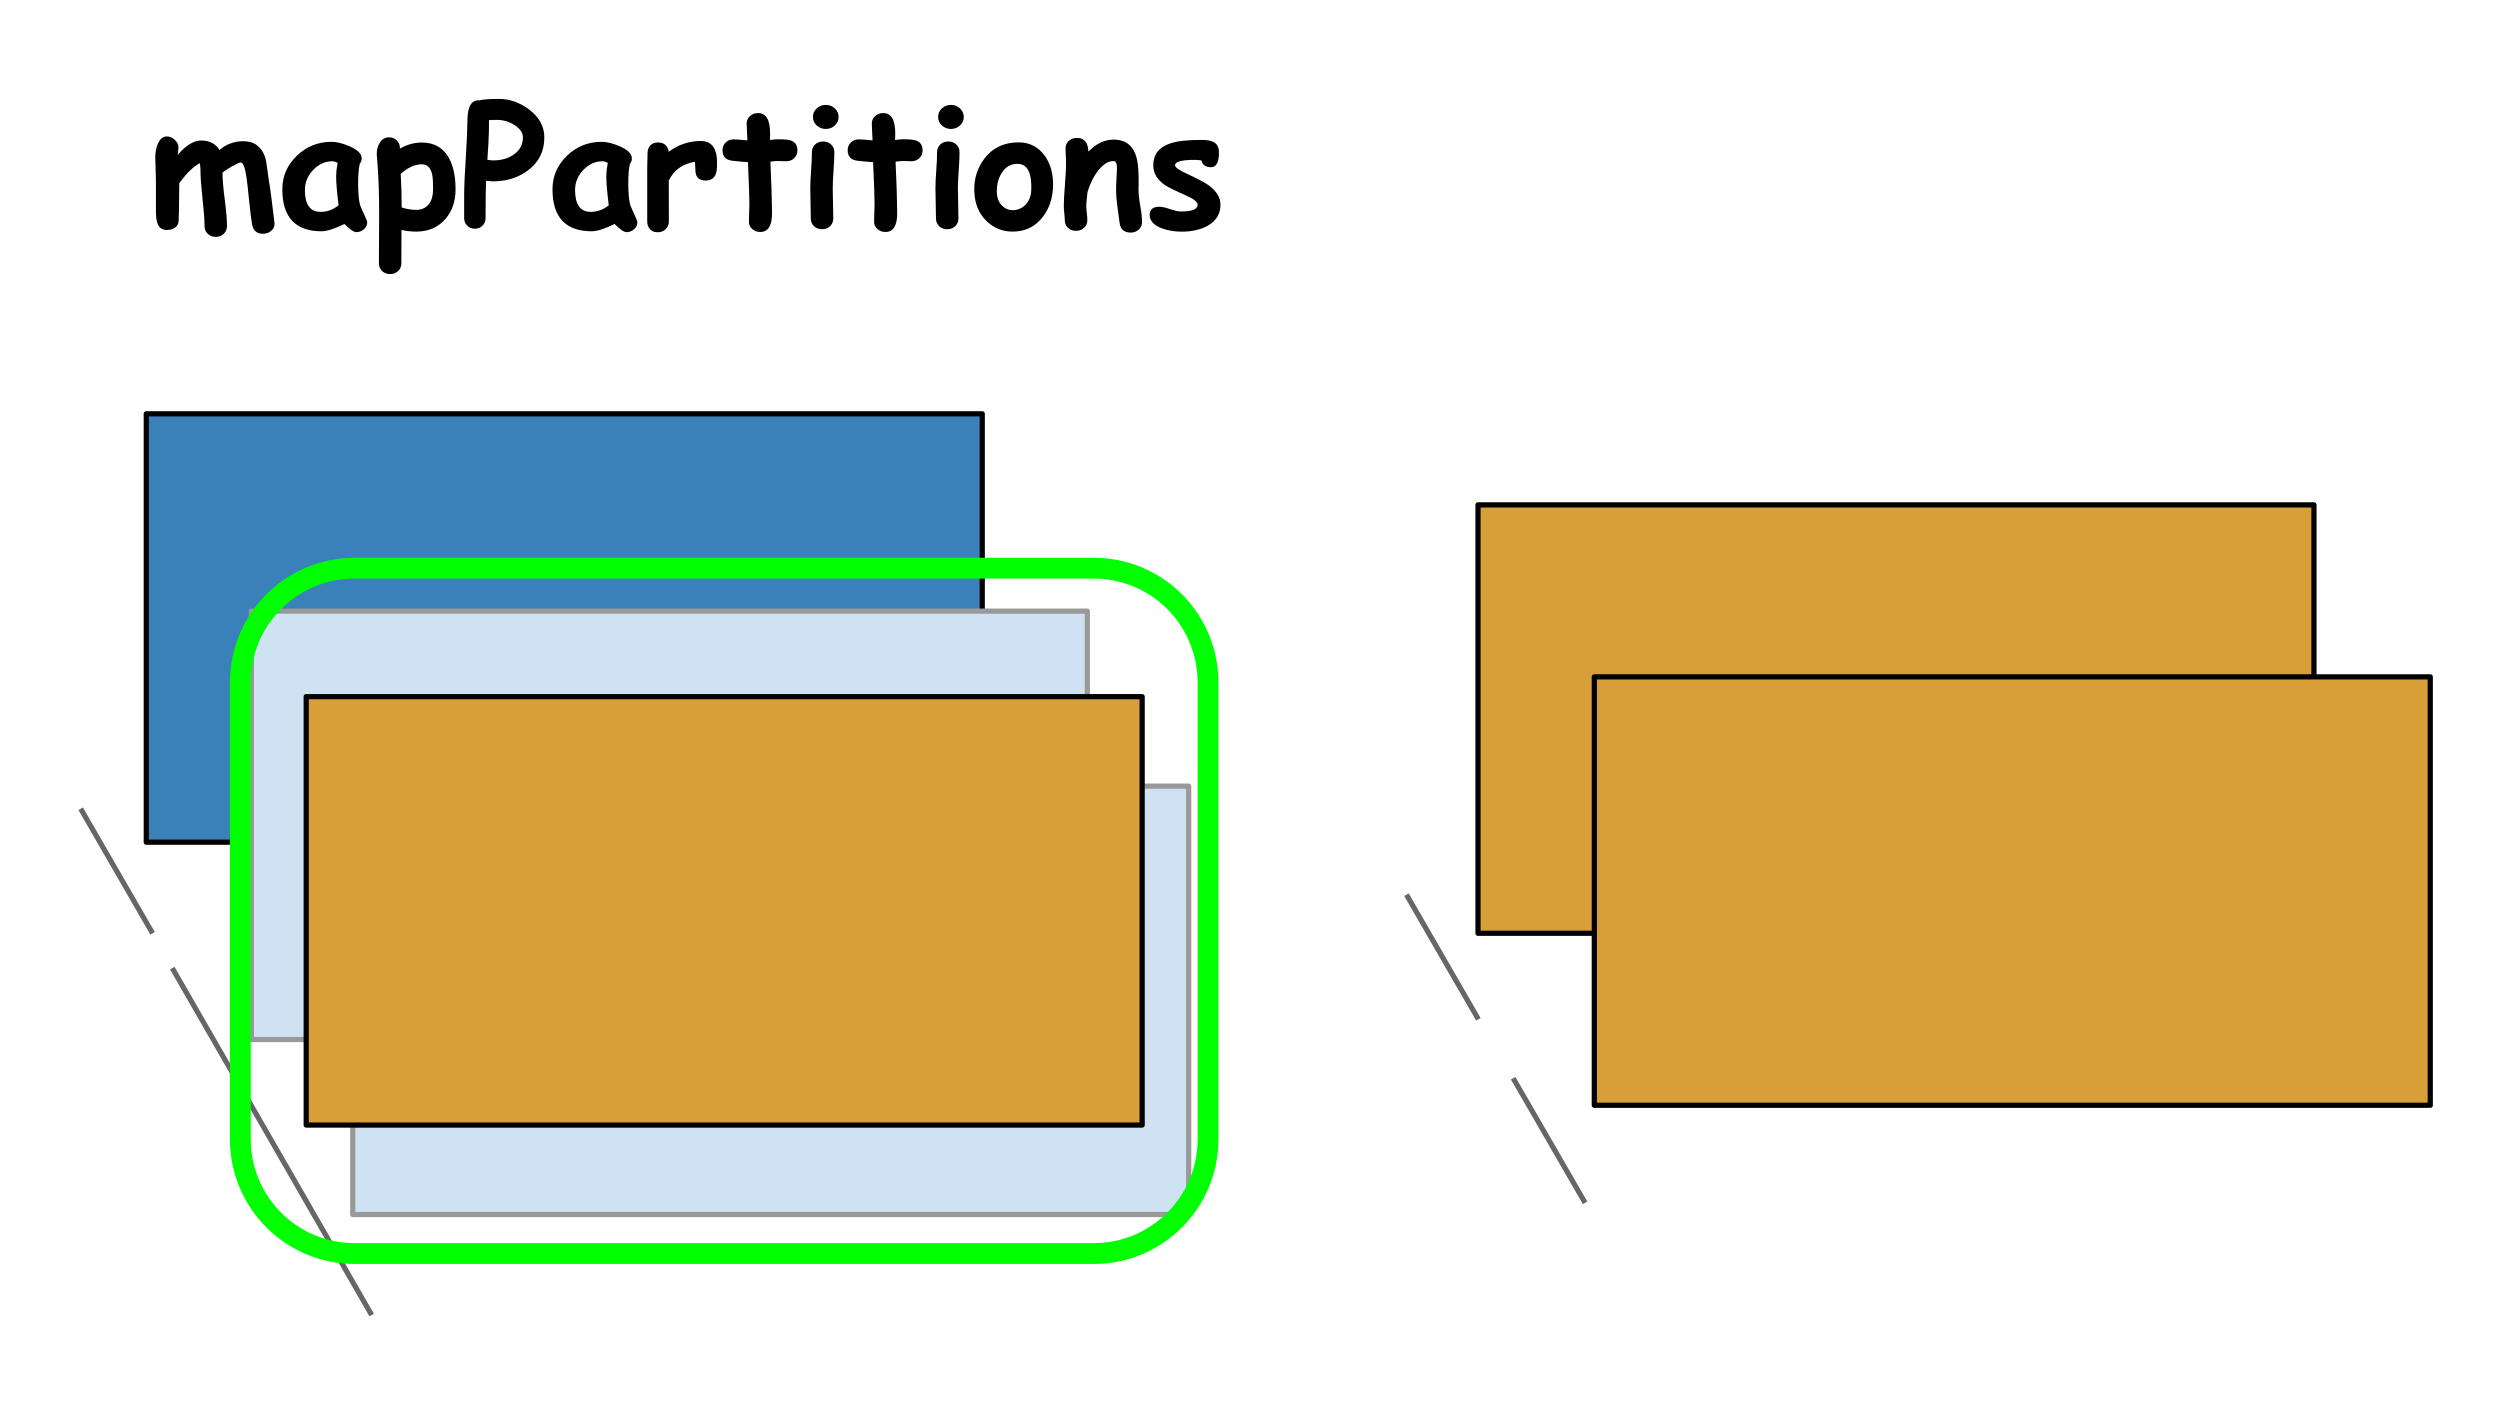
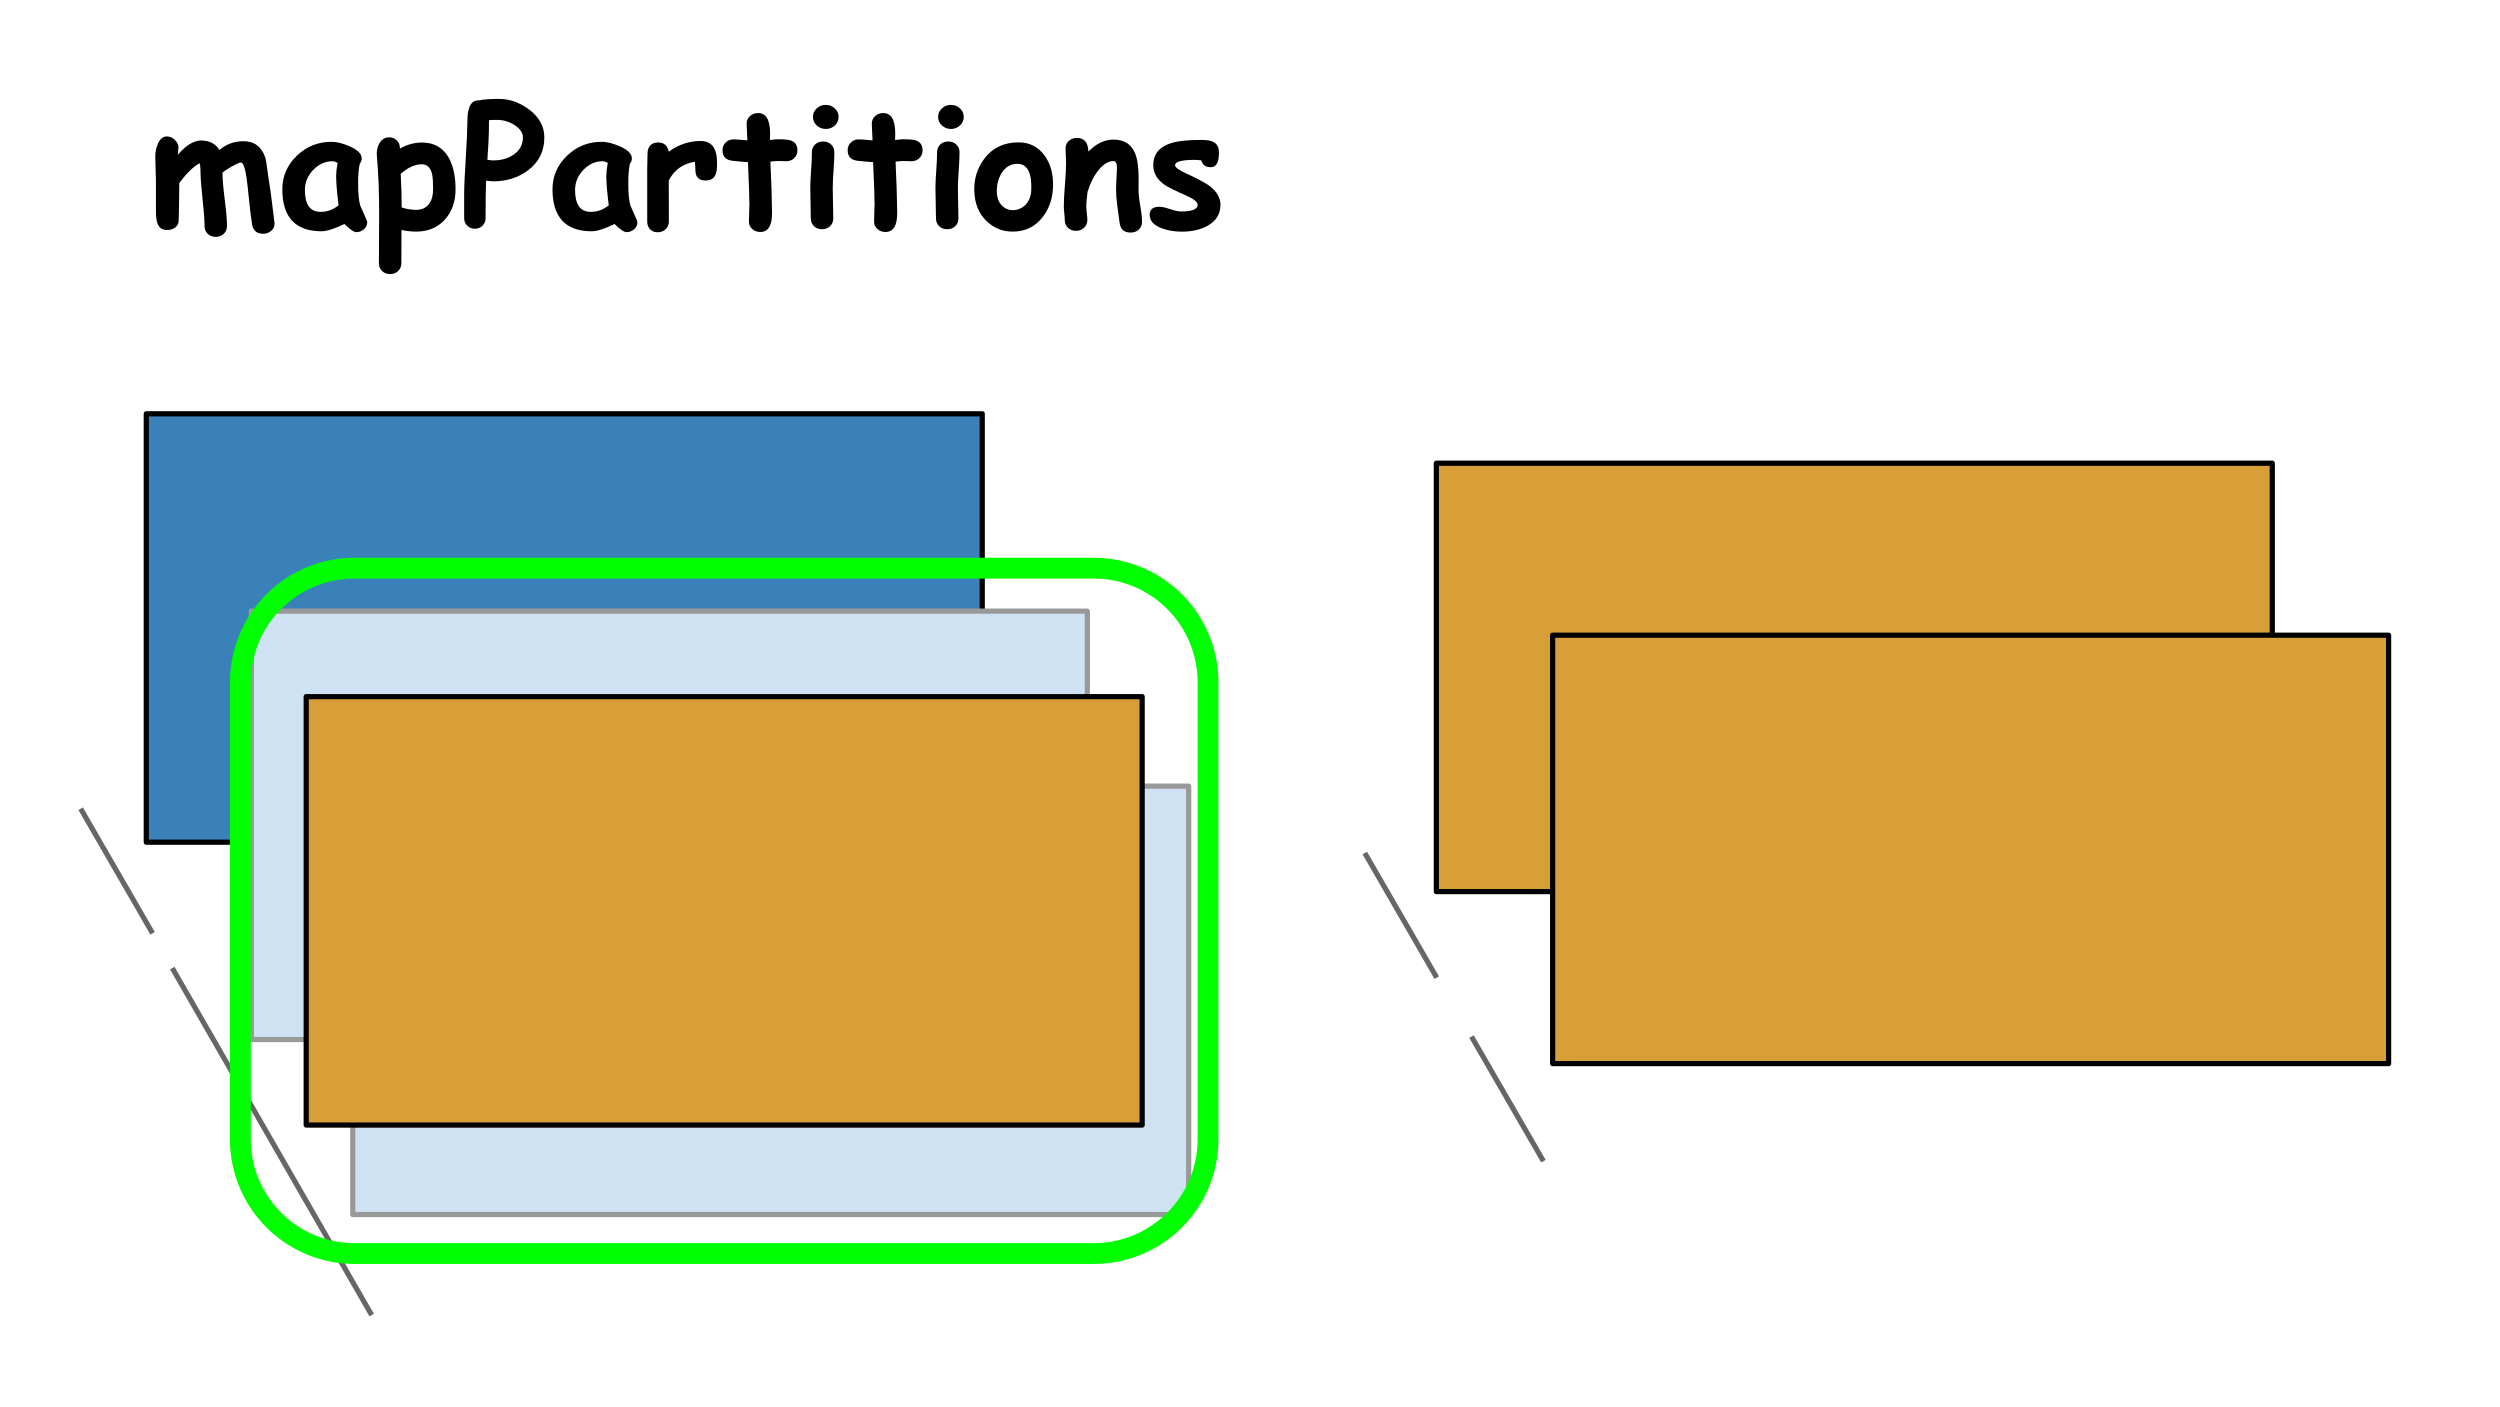
<svg xmlns="http://www.w3.org/2000/svg" xmlns:xlink="http://www.w3.org/1999/xlink" width="720pt" height="405pt" viewBox="0 0 720 405" version="1.1">
  <defs>
    <g>
      <symbol overflow="visible" id="glyph0-0">
        <path style="stroke:none;" d="M 3 0 L 3 -38.391 L 21 -38.391 L 21 0 Z M 6 -3 L 18 -3 L 18 -35.391 L 6 -35.391 Z M 6 -3 " />
      </symbol>
      <symbol overflow="visible" id="glyph0-1">
        <path style="stroke:none;" d="M 8.469 -20.75 C 10.82 -23.477 13.055 -24.844 15.172 -24.844 C 17.578 -24.844 19.344 -23.93 20.469 -22.109 C 21.414 -22.953 22.469 -23.582 23.625 -24 C 24.781 -24.426 26.031 -24.641 27.375 -24.641 C 30.438 -24.641 32.516 -23.113 33.609 -20.062 C 33.828 -19.438 34.164 -17.32 34.625 -13.719 C 35.062 -11.188 35.625 -6.969 36.312 -1.062 C 36.375 -0.164 36.066 0.566 35.391 1.141 C 34.723 1.723 33.938 2.016 33.031 2.016 C 31.227 2.016 30.172 1.125 29.859 -0.656 C 29.578 -2.27 29.289 -4.547 29 -7.484 C 28.688 -10.703 28.426 -12.984 28.219 -14.328 C 27.801 -17.117 27.266 -18.516 26.609 -18.516 C 26.242 -18.516 25.422 -18.156 24.141 -17.438 C 22.859 -16.719 21.922 -16.102 21.328 -15.594 C 21.328 -13.812 21.539 -11.25 21.969 -7.906 C 22.406 -4.477 22.625 -1.914 22.625 -0.219 C 22.625 0.676 22.316 1.422 21.703 2.016 C 21.098 2.609 20.328 2.906 19.391 2.906 C 18.453 2.906 17.676 2.609 17.062 2.016 C 16.457 1.422 16.156 0.676 16.156 -0.219 C 16.156 -2 15.961 -4.617 15.578 -8.078 C 15.191 -11.535 15 -14.156 15 -15.938 C 15 -16.938 14.914 -17.734 14.75 -18.328 C 12.938 -17.285 11.113 -15.547 9.281 -13.109 C 9.207 -12.992 9.078 -12.828 8.891 -12.609 C 8.828 -9.453 8.797 -6.977 8.797 -5.188 C 8.797 -4.75 8.781 -4.156 8.75 -3.406 C 8.719 -2.664 8.703 -2.117 8.703 -1.766 C 8.703 -0.922 8.359 -0.254 7.672 0.234 C 7.047 0.691 6.27 0.922 5.344 0.922 C 4.02 0.922 3.125 0.336 2.656 -0.828 C 2.32 -1.609 2.156 -2.848 2.156 -4.547 L 2.156 -13.266 C 2.156 -14.047 2.125 -15.191 2.062 -16.703 C 2 -18.211 1.969 -19.359 1.969 -20.141 C 1.969 -21.523 2.219 -22.781 2.719 -23.906 C 3.332 -25.312 4.191 -26.016 5.297 -26.016 C 6.172 -26.016 6.953 -25.676 7.641 -25 C 8.328 -24.32 8.672 -23.578 8.672 -22.766 C 8.672 -23.086 8.602 -22.414 8.469 -20.75 Z M 8.469 -20.75 " />
      </symbol>
      <symbol overflow="visible" id="glyph0-2">
        <path style="stroke:none;" d="M 22.625 1.547 C 21.906 1.547 20.766 0.766 19.203 -0.797 C 17.766 -0.109 16.5 0.41 15.406 0.766 C 14.312 1.117 13.379 1.297 12.609 1.297 C 8.848 1.297 6.023 0.285 4.141 -1.734 C 2.254 -3.754 1.312 -6.77 1.312 -10.781 C 1.312 -14.551 2.703 -17.773 5.484 -20.453 C 8.266 -23.129 11.594 -24.469 15.469 -24.469 C 16.957 -24.469 18.676 -24.047 20.625 -23.203 C 22.988 -22.191 24.172 -21.016 24.172 -19.672 C 24.172 -19.109 23.988 -18.613 23.625 -18.188 C 23.469 -17.562 23.348 -16.773 23.266 -15.828 C 23.18 -14.891 23.141 -13.785 23.141 -12.516 C 23.141 -9.535 23.348 -7.391 23.766 -6.078 C 23.816 -5.93 24.176 -5.117 24.844 -3.641 C 25.457 -2.297 25.766 -1.531 25.766 -1.344 C 25.766 -0.508 25.445 0.176 24.812 0.719 C 24.176 1.27 23.445 1.547 22.625 1.547 Z M 16.812 -14.531 C 16.812 -15.031 16.844 -15.602 16.906 -16.25 C 16.977 -16.906 17.086 -17.629 17.234 -18.422 C 16.922 -18.578 16.641 -18.691 16.391 -18.766 C 16.148 -18.836 15.945 -18.875 15.781 -18.875 C 13.656 -18.875 11.797 -18.039 10.203 -16.375 C 8.609 -14.707 7.812 -12.781 7.812 -10.594 C 7.812 -8.5 8.188 -6.926 8.938 -5.875 C 9.688 -4.82 10.812 -4.297 12.312 -4.297 C 13.281 -4.297 14.195 -4.453 15.062 -4.766 C 15.926 -5.086 16.742 -5.562 17.516 -6.188 C 17.047 -9.906 16.812 -12.688 16.812 -14.531 Z M 16.812 -14.531 " />
      </symbol>
      <symbol overflow="visible" id="glyph0-3">
        <path style="stroke:none;" d="M 13.219 1.391 C 11.875 1.391 10.461 1.234 8.984 0.922 L 8.953 10.484 C 8.953 11.391 8.645 12.141 8.031 12.734 C 7.426 13.328 6.656 13.625 5.719 13.625 C 4.781 13.625 4.004 13.328 3.391 12.734 C 2.785 12.141 2.484 11.391 2.484 10.484 C 2.484 9.742 2.5 6.828 2.531 1.734 C 2.562 -2.047 2.562 -5.133 2.531 -7.531 C 2.488 -10.906 2.379 -13.812 2.203 -16.25 C 1.973 -19.602 1.859 -21.141 1.859 -20.859 C 1.859 -22.16 2.145 -23.27 2.719 -24.188 C 3.395 -25.238 4.301 -25.766 5.438 -25.766 C 6.312 -25.766 7.047 -25.469 7.641 -24.875 C 8.234 -24.281 8.531 -23.566 8.531 -22.734 L 8.516 -22.5 C 9.555 -23.094 10.602 -23.535 11.656 -23.828 C 12.719 -24.117 13.781 -24.266 14.844 -24.266 C 18.438 -24.266 21.062 -22.738 22.719 -19.688 C 23.945 -17.395 24.562 -14.422 24.562 -10.766 C 24.562 -7.336 23.586 -4.5 21.641 -2.25 C 19.547 0.176 16.738 1.391 13.219 1.391 Z M 14.844 -18 C 13.852 -18 12.848 -17.77 11.828 -17.312 C 10.816 -16.852 9.797 -16.16 8.766 -15.234 C 8.953 -12.016 9.047 -8.789 9.047 -5.562 C 10.441 -5.102 11.832 -4.875 13.219 -4.875 C 14.832 -4.875 16.066 -5.445 16.922 -6.594 C 17.703 -7.625 18.094 -9.016 18.094 -10.766 C 18.094 -12.867 18 -14.328 17.812 -15.141 C 17.363 -17.047 16.375 -18 14.844 -18 Z M 14.844 -18 " />
      </symbol>
      <symbol overflow="visible" id="glyph0-4">
        <path style="stroke:none;" d="M 9.688 -13.078 C 9.414 -13.078 8.758 -13.133 7.719 -13.25 C 7.625 -11.062 7.578 -7.469 7.578 -2.469 C 7.578 -1.633 7.285 -0.922 6.703 -0.328 C 6.129 0.266 5.395 0.562 4.5 0.562 C 3.613 0.562 2.875 0.266 2.281 -0.328 C 1.695 -0.922 1.406 -1.633 1.406 -2.469 L 1.406 -9 C 1.406 -11.426 1.562 -15.016 1.875 -19.766 C 2.176 -24.586 2.332 -28.188 2.344 -30.562 C 2.363 -34.625 3.504 -36.57 5.766 -36.406 C 6.297 -36.539 7.031 -36.645 7.969 -36.719 C 8.906 -36.789 10.047 -36.828 11.391 -36.828 C 14.453 -36.828 17.328 -35.832 20.016 -33.844 C 23.004 -31.625 24.5 -28.922 24.5 -25.734 C 24.5 -21.734 22.91 -18.555 19.734 -16.203 C 16.922 -14.117 13.57 -13.078 9.688 -13.078 Z M 10.859 -30.781 C 10.359 -30.781 9.914 -30.773 9.531 -30.766 C 9.145 -30.754 8.82 -30.734 8.562 -30.703 C 8.562 -29.973 8.551 -28.875 8.531 -27.406 C 8.5 -25.664 8.352 -22.961 8.094 -19.297 C 8.883 -19.172 9.414 -19.109 9.688 -19.109 C 12.125 -19.109 14.145 -19.688 15.75 -20.844 C 17.469 -22.07 18.328 -23.703 18.328 -25.734 C 18.328 -27.066 17.523 -28.25 15.922 -29.281 C 14.367 -30.281 12.68 -30.781 10.859 -30.781 Z M 10.859 -30.781 " />
      </symbol>
      <symbol overflow="visible" id="glyph0-5">
        <path style="stroke:none;" d="M 22.031 -16.906 C 21.895 -14.508 20.812 -13.312 18.781 -13.312 C 16.812 -13.312 15.828 -14.328 15.828 -16.359 L 15.703 -18.734 C 12.191 -18.172 9.676 -16.363 8.156 -13.312 L 8.188 -1.531 C 8.188 -0.633 7.879 0.102 7.266 0.688 C 6.66 1.281 5.891 1.578 4.953 1.578 C 3.984 1.578 3.234 1.266 2.703 0.641 C 2.203 0.066 1.953 -0.656 1.953 -1.531 L 1.953 -16.875 C 1.953 -17.363 1.969 -18.086 2 -19.047 C 2.031 -20.004 2.047 -20.727 2.047 -21.219 C 2.047 -22.094 2.305 -22.82 2.828 -23.406 C 3.348 -23.988 4.094 -24.281 5.062 -24.281 C 6.801 -24.281 7.832 -23.391 8.156 -21.609 C 10.926 -23.672 14 -24.703 17.375 -24.703 C 20.5 -24.703 22.062 -22.625 22.062 -18.469 C 22.062 -17.676 22.051 -17.156 22.031 -16.906 Z M 22.031 -16.906 " />
      </symbol>
      <symbol overflow="visible" id="glyph0-6">
        <path style="stroke:none;" d="M 18.938 -18.875 C 18.613 -18.875 18.227 -18.883 17.781 -18.906 C 17.332 -18.926 16.945 -18.938 16.625 -18.938 C 15.977 -18.938 15.234 -18.875 14.391 -18.75 C 14.672 -12.438 14.812 -8.312 14.812 -6.375 C 14.812 -6.176 14.816 -5.797 14.828 -5.234 C 14.848 -4.68 14.859 -4.234 14.859 -3.891 C 14.859 -0.297 13.727 1.5 11.469 1.5 C 10.602 1.5 9.859 1.234 9.234 0.703 C 8.547 0.141 8.203 -0.562 8.203 -1.406 C 8.203 -1.969 8.223 -2.812 8.266 -3.938 C 8.316 -5.062 8.344 -5.906 8.344 -6.469 C 8.344 -8.363 8.203 -12.41 7.922 -18.609 C 6.953 -18.66 5.488 -18.789 3.531 -19 C 1.57 -19.207 0.594 -20.219 0.594 -22.031 C 0.594 -22.906 0.891 -23.645 1.484 -24.25 C 2.078 -24.863 2.844 -25.172 3.781 -25.172 C 4.352 -25.172 5.68 -25.078 7.766 -24.891 C 7.742 -25.391 7.703 -26.219 7.641 -27.375 C 7.578 -28.375 7.547 -29.148 7.547 -29.703 C 7.547 -30.578 7.863 -31.301 8.5 -31.875 C 9.145 -32.457 9.922 -32.75 10.828 -32.75 C 13.141 -32.75 14.297 -30.801 14.297 -26.906 L 14.25 -24.984 C 15.219 -25.129 16.008 -25.203 16.625 -25.203 C 18.414 -25.203 19.641 -25.082 20.297 -24.844 C 21.547 -24.406 22.172 -23.453 22.172 -21.984 C 22.172 -21.098 21.863 -20.359 21.25 -19.766 C 20.645 -19.172 19.875 -18.875 18.938 -18.875 Z M 18.938 -18.875 " />
      </symbol>
      <symbol overflow="visible" id="glyph0-7">
        <path style="stroke:none;" d="M 7.734 -28.172 C 6.734 -28.172 5.863 -28.504 5.125 -29.172 C 4.395 -29.848 4.031 -30.672 4.031 -31.641 C 4.031 -32.609 4.395 -33.426 5.125 -34.094 C 5.863 -34.77 6.734 -35.109 7.734 -35.109 C 8.734 -35.109 9.598 -34.77 10.328 -34.094 C 11.055 -33.426 11.422 -32.609 11.422 -31.641 C 11.422 -30.672 11.055 -29.848 10.328 -29.172 C 9.598 -28.504 8.734 -28.172 7.734 -28.172 Z M 9.734 -11 C 9.734 -10.102 9.758 -8.672 9.812 -6.703 C 9.863 -4.734 9.891 -3.305 9.891 -2.422 C 9.891 -1.516 9.582 -0.766 8.969 -0.172 C 8.363 0.41 7.594 0.703 6.656 0.703 C 5.719 0.703 4.941 0.41 4.328 -0.172 C 3.723 -0.766 3.422 -1.516 3.422 -2.422 C 3.422 -3.305 3.395 -4.734 3.344 -6.703 C 3.289 -8.672 3.266 -10.102 3.266 -11 C 3.266 -12.383 3.344 -14.125 3.5 -16.219 C 3.656 -18.312 3.734 -20.055 3.734 -21.453 C 3.734 -22.359 4.035 -23.102 4.641 -23.688 C 5.254 -24.27 6.031 -24.562 6.969 -24.562 C 7.906 -24.562 8.676 -24.27 9.281 -23.688 C 9.895 -23.102 10.203 -22.359 10.203 -21.453 C 10.203 -20.055 10.125 -18.312 9.969 -16.219 C 9.812 -14.125 9.734 -12.383 9.734 -11 Z M 9.734 -11 " />
      </symbol>
      <symbol overflow="visible" id="glyph0-8">
        <path style="stroke:none;" d="M 12.047 1.391 C 9.16 1.391 6.676 0.395 4.594 -1.594 C 2.312 -3.77 1.117 -6.672 1.016 -10.297 C 0.898 -13.742 1.844 -16.82 3.844 -19.531 C 6.219 -22.719 9.523 -24.312 13.766 -24.312 C 16.891 -24.312 19.375 -23.062 21.219 -20.562 C 22.875 -18.312 23.703 -15.52 23.703 -12.188 C 23.703 -8.562 22.734 -5.469 20.797 -2.906 C 18.617 -0.039 15.703 1.391 12.047 1.391 Z M 13.453 -18.125 C 11.535 -18.133 10.02 -17.258 8.906 -15.5 C 7.969 -14.008 7.5 -12.273 7.5 -10.297 C 7.5 -8.422 8.031 -6.984 9.094 -5.984 C 9.938 -5.18 10.922 -4.781 12.047 -4.781 C 13.41 -4.781 14.594 -5.242 15.594 -6.172 C 16.727 -7.242 17.336 -8.703 17.422 -10.547 C 17.617 -15.578 16.297 -18.102 13.453 -18.125 Z M 13.453 -18.125 " />
      </symbol>
      <symbol overflow="visible" id="glyph0-9">
        <path style="stroke:none;" d="M 20.859 1.672 C 18.941 1.672 17.875 0.723 17.656 -1.172 C 17.438 -2.785 17.219 -4.406 17 -6.031 C 16.758 -7.75 16.641 -9.363 16.641 -10.875 C 16.641 -11.281 16.664 -11.973 16.719 -12.953 C 16.781 -13.941 16.812 -14.641 16.812 -15.047 C 16.812 -15.16 16.828 -15.438 16.859 -15.875 C 16.891 -16.32 16.906 -16.688 16.906 -16.969 C 16.906 -18.27 16.566 -18.922 15.891 -18.922 C 14.453 -18.922 13.039 -18.078 11.656 -16.391 C 10.281 -14.711 9.203 -12.586 8.422 -10.016 C 8.391 -9.492 8.316 -8.805 8.203 -7.953 C 8.109 -7.242 8.062 -6.555 8.062 -5.891 C 8.062 -5.453 8.113 -4.789 8.219 -3.906 C 8.32 -3.02 8.375 -2.359 8.375 -1.922 C 8.375 -1.035 8.062 -0.301 7.438 0.281 C 6.82 0.875 6.047 1.172 5.109 1.172 C 4.172 1.172 3.395 0.875 2.781 0.281 C 2.176 -0.301 1.875 -1.035 1.875 -1.922 C 1.875 -2.359 1.828 -3.02 1.734 -3.906 C 1.641 -4.789 1.594 -5.453 1.594 -5.891 C 1.594 -7.391 1.703 -9.473 1.922 -12.141 C 2.141 -14.816 2.25 -16.906 2.25 -18.406 C 2.25 -18.875 2.223 -19.57 2.172 -20.5 C 2.117 -21.426 2.094 -22.117 2.094 -22.578 C 2.094 -23.453 2.406 -24.172 3.031 -24.734 C 3.664 -25.305 4.445 -25.594 5.375 -25.594 C 7.414 -25.594 8.508 -24.367 8.656 -21.922 L 8.672 -21.656 C 10.953 -23.957 13.359 -25.109 15.891 -25.109 C 18.848 -25.109 20.891 -23.875 22.016 -21.406 C 22.766 -19.75 23.141 -17.27 23.141 -13.969 L 23.141 -12.312 C 23.117 -11.594 23.109 -11.082 23.109 -10.781 C 23.109 -9.562 23.273 -7.988 23.609 -6.062 C 23.953 -4.145 24.125 -2.586 24.125 -1.391 C 24.125 -0.516 23.812 0.211 23.188 0.797 C 22.562 1.379 21.785 1.672 20.859 1.672 Z M 20.859 1.672 " />
      </symbol>
      <symbol overflow="visible" id="glyph0-10">
        <path style="stroke:none;" d="M 18.891 -17.156 C 17.348 -17.156 16.422 -17.805 16.109 -19.109 C 15.484 -19.211 14.844 -19.266 14.188 -19.266 C 10.414 -19.266 8.531 -18.75 8.531 -17.719 C 8.531 -17.113 9.664 -16.297 11.938 -15.266 C 15.031 -13.836 17.125 -12.727 18.219 -11.938 C 20.477 -10.289 21.609 -8.438 21.609 -6.375 C 21.609 -3.688 20.359 -1.648 17.859 -0.266 C 15.848 0.848 13.375 1.406 10.438 1.406 C 8.352 1.406 6.453 1.086 4.734 0.453 C 2.391 -0.43 1.219 -1.723 1.219 -3.422 C 1.219 -4.984 2.148 -5.766 4.016 -5.766 C 4.734 -5.766 5.77 -5.535 7.125 -5.078 C 8.488 -4.629 9.535 -4.406 10.266 -4.406 C 13.441 -4.406 15.035 -5.047 15.047 -6.328 C 15.047 -7.129 13.945 -8.016 11.75 -8.984 C 8.531 -10.398 6.469 -11.422 5.562 -12.047 C 3.352 -13.598 2.25 -15.484 2.25 -17.703 C 2.25 -20.836 3.914 -22.953 7.25 -24.047 C 9.195 -24.691 12.164 -25.016 16.156 -25.016 C 17.719 -25.016 18.875 -24.812 19.625 -24.406 C 20.656 -23.852 21.172 -22.844 21.172 -21.375 C 21.172 -18.562 20.41 -17.156 18.891 -17.156 Z M 18.891 -17.156 " />
      </symbol>
    </g>
  </defs>
  <g id="surface21">
    <rect x="0" y="0" width="720" height="405" style="fill:rgb(100%,100%,100%);fill-opacity:1;stroke:none;" />
    <g style="fill:rgb(0%,0%,0%);fill-opacity:1;">
      <use xlink:href="#glyph0-1" x="42.75" y="65.311" />
      <use xlink:href="#glyph0-2" x="79.998" y="65.311" />
      <use xlink:href="#glyph0-3" x="106.638" y="65.311" />
      <use xlink:href="#glyph0-4" x="132.27" y="65.311" />
      <use xlink:href="#glyph0-2" x="157.806" y="65.311" />
      <use xlink:href="#glyph0-5" x="184.446" y="65.311" />
      <use xlink:href="#glyph0-6" x="207.486" y="65.311" />
      <use xlink:href="#glyph0-7" x="230.094" y="65.311" />
      <use xlink:href="#glyph0-6" x="243.534" y="65.311" />
      <use xlink:href="#glyph0-7" x="266.142" y="65.311" />
      <use xlink:href="#glyph0-8" x="279.582" y="65.311" />
      <use xlink:href="#glyph0-9" x="304.782" y="65.311" />
      <use xlink:href="#glyph0-10" x="329.886" y="65.311" />
    </g>
    <path style="fill-rule:nonzero;fill:rgb(22.745%,50.587%,72.94%);fill-opacity:1;stroke-width:762;stroke-linecap:butt;stroke-linejoin:round;stroke:rgb(0%,0%,0%);stroke-opacity:1;stroke-miterlimit:14.336;" d="M 21401.484 60541.295 L 143706.449 60541.295 L 143706.449 123217.777 L 21401.484 123217.777 Z M 21401.484 60541.295 " transform="matrix(0.0019685,0,0,0.0019685,0,0)" />
    <path style="fill:none;stroke-width:762;stroke-linecap:butt;stroke-linejoin:round;stroke:rgb(39.999%,39.999%,39.999%);stroke-opacity:1;stroke-miterlimit:14.336;" d="M 11801.078 118318.356 L 22324.218 136546.824 " transform="matrix(0.0019685,0,0,0.0019685,0,0)" />
    <path style="fill:none;stroke-width:762;stroke-linecap:butt;stroke-linejoin:round;stroke:rgb(39.999%,39.999%,39.999%);stroke-opacity:1;stroke-miterlimit:14.336;" d="M 25203.546 141636.745 L 54375.842 192395.072 " transform="matrix(0.0019685,0,0,0.0019685,0,0)" />
    <path style="fill-rule:nonzero;fill:rgb(81.175%,88.626%,95.293%);fill-opacity:1;stroke-width:762;stroke-linecap:butt;stroke-linejoin:round;stroke:rgb(59.999%,59.999%,59.999%);stroke-opacity:1;stroke-miterlimit:14.336;" d="M 36776.421 89413.95 L 159081.386 89413.95 L 159081.386 152090.433 L 36776.421 152090.433 Z M 36776.421 89413.95 " transform="matrix(0.0019685,0,0,0.0019685,0,0)" />
    <path style="fill-rule:nonzero;fill:rgb(81.175%,88.626%,95.293%);fill-opacity:1;stroke-width:762;stroke-linecap:butt;stroke-linejoin:round;stroke:rgb(59.999%,59.999%,59.999%);stroke-opacity:1;stroke-miterlimit:14.336;" d="M 51603.67 115012.387 L 173908.635 115012.387 L 173908.635 177688.869 L 51603.67 177688.869 Z M 51603.67 115012.387 " transform="matrix(0.0019685,0,0,0.0019685,0,0)" />
-     <path style="fill:none;stroke-width:762;stroke-linecap:butt;stroke-linejoin:round;stroke:rgb(39.999%,39.999%,39.999%);stroke-opacity:1;stroke-miterlimit:14.336;" d="M 205771.743 130899.293 L 216296.868 149127.761 " transform="matrix(0.0019685,0,0,0.0019685,0,0)" />
-     <path style="fill:none;stroke-width:762;stroke-linecap:butt;stroke-linejoin:round;stroke:rgb(39.999%,39.999%,39.999%);stroke-opacity:1;stroke-miterlimit:14.336;" d="M 221380.837 157751.854 L 231905.961 175980.322 " transform="matrix(0.0019685,0,0,0.0019685,0,0)" />
+     <path style="fill:none;stroke-width:762;stroke-linecap:butt;stroke-linejoin:round;stroke:rgb(39.999%,39.999%,39.999%);stroke-opacity:1;stroke-miterlimit:14.336;" d="M 199675.744 124803.293 L 210200.868 143031.761 " transform="matrix(0.0019685,0,0,0.0019685,0,0)" />
+     <path style="fill:none;stroke-width:762;stroke-linecap:butt;stroke-linejoin:round;stroke:rgb(39.999%,39.999%,39.999%);stroke-opacity:1;stroke-miterlimit:14.336;" d="M 215284.837 151655.855 L 225809.962 169884.323 " transform="matrix(0.0019685,0,0,0.0019685,0,0)" />
    <path style="fill:none;stroke-width:3048;stroke-linecap:butt;stroke-linejoin:round;stroke:rgb(0%,100%,0%);stroke-opacity:1;stroke-miterlimit:14.336;" d="M 35165.108 99837.872 C 35165.108 90608.544 42646.202 83125.466 51877.514 83125.466 L 160027.932 83125.466 C 164461.026 83125.466 168711.557 84885.607 171846.87 88020.919 C 174980.198 91154.247 176740.338 95404.778 176740.338 99837.872 L 176740.338 166685.51 C 176740.338 175914.838 169259.245 183397.916 160027.932 183397.916 L 51877.514 183397.916 C 42646.202 183397.916 35165.108 175914.838 35165.108 166685.51 Z M 35165.108 99837.872 " transform="matrix(0.0019685,0,0,0.0019685,0,0)" />
    <path style="fill-rule:nonzero;fill:rgb(84.705%,62.352%,22.353%);fill-opacity:1;stroke-width:762;stroke-linecap:butt;stroke-linejoin:round;stroke:rgb(0%,0%,0%);stroke-opacity:1;stroke-miterlimit:14.336;" d="M 44799.249 101921.465 L 167102.229 101921.465 L 167102.229 164597.948 L 44799.249 164597.948 Z M 44799.249 101921.465 " transform="matrix(0.0019685,0,0,0.0019685,0,0)" />
-     <path style="fill-rule:nonzero;fill:rgb(84.705%,62.352%,22.353%);fill-opacity:1;stroke-width:762;stroke-linecap:butt;stroke-linejoin:round;stroke:rgb(0%,0%,0%);stroke-opacity:1;stroke-miterlimit:14.336;" d="M 216239.321 73868.357 L 338542.302 73868.357 L 338542.302 136544.839 L 216239.321 136544.839 Z M 216239.321 73868.357 " transform="matrix(0.0019685,0,0,0.0019685,0,0)" />
-     <path style="fill-rule:nonzero;fill:rgb(84.705%,62.352%,22.353%);fill-opacity:1;stroke-width:762;stroke-linecap:butt;stroke-linejoin:round;stroke:rgb(0%,0%,0%);stroke-opacity:1;stroke-miterlimit:14.336;" d="M 233253.352 99028.247 L 355558.317 99028.247 L 355558.317 161704.729 L 233253.352 161704.729 Z M 233253.352 99028.247 " transform="matrix(0.0019685,0,0,0.0019685,0,0)" />
+     <path style="fill-rule:nonzero;fill:rgb(84.705%,62.352%,22.353%);fill-opacity:1;stroke-width:762;stroke-linecap:butt;stroke-linejoin:round;stroke:rgb(0%,0%,0%);stroke-opacity:1;stroke-miterlimit:14.336;" d="M 210143.321 67772.357 L 332446.302 67772.357 L 332446.302 130448.84 L 210143.321 130448.84 Z M 210143.321 67772.357 " transform="matrix(0.0019685,0,0,0.0019685,0,0)" />
+     <path style="fill-rule:nonzero;fill:rgb(84.705%,62.352%,22.353%);fill-opacity:1;stroke-width:762;stroke-linecap:butt;stroke-linejoin:round;stroke:rgb(0%,0%,0%);stroke-opacity:1;stroke-miterlimit:14.336;" d="M 227157.352 92932.247 L 349462.317 92932.247 L 349462.317 155608.729 L 227157.352 155608.729 Z M 227157.352 92932.247 " transform="matrix(0.0019685,0,0,0.0019685,0,0)" />
  </g>
</svg>
